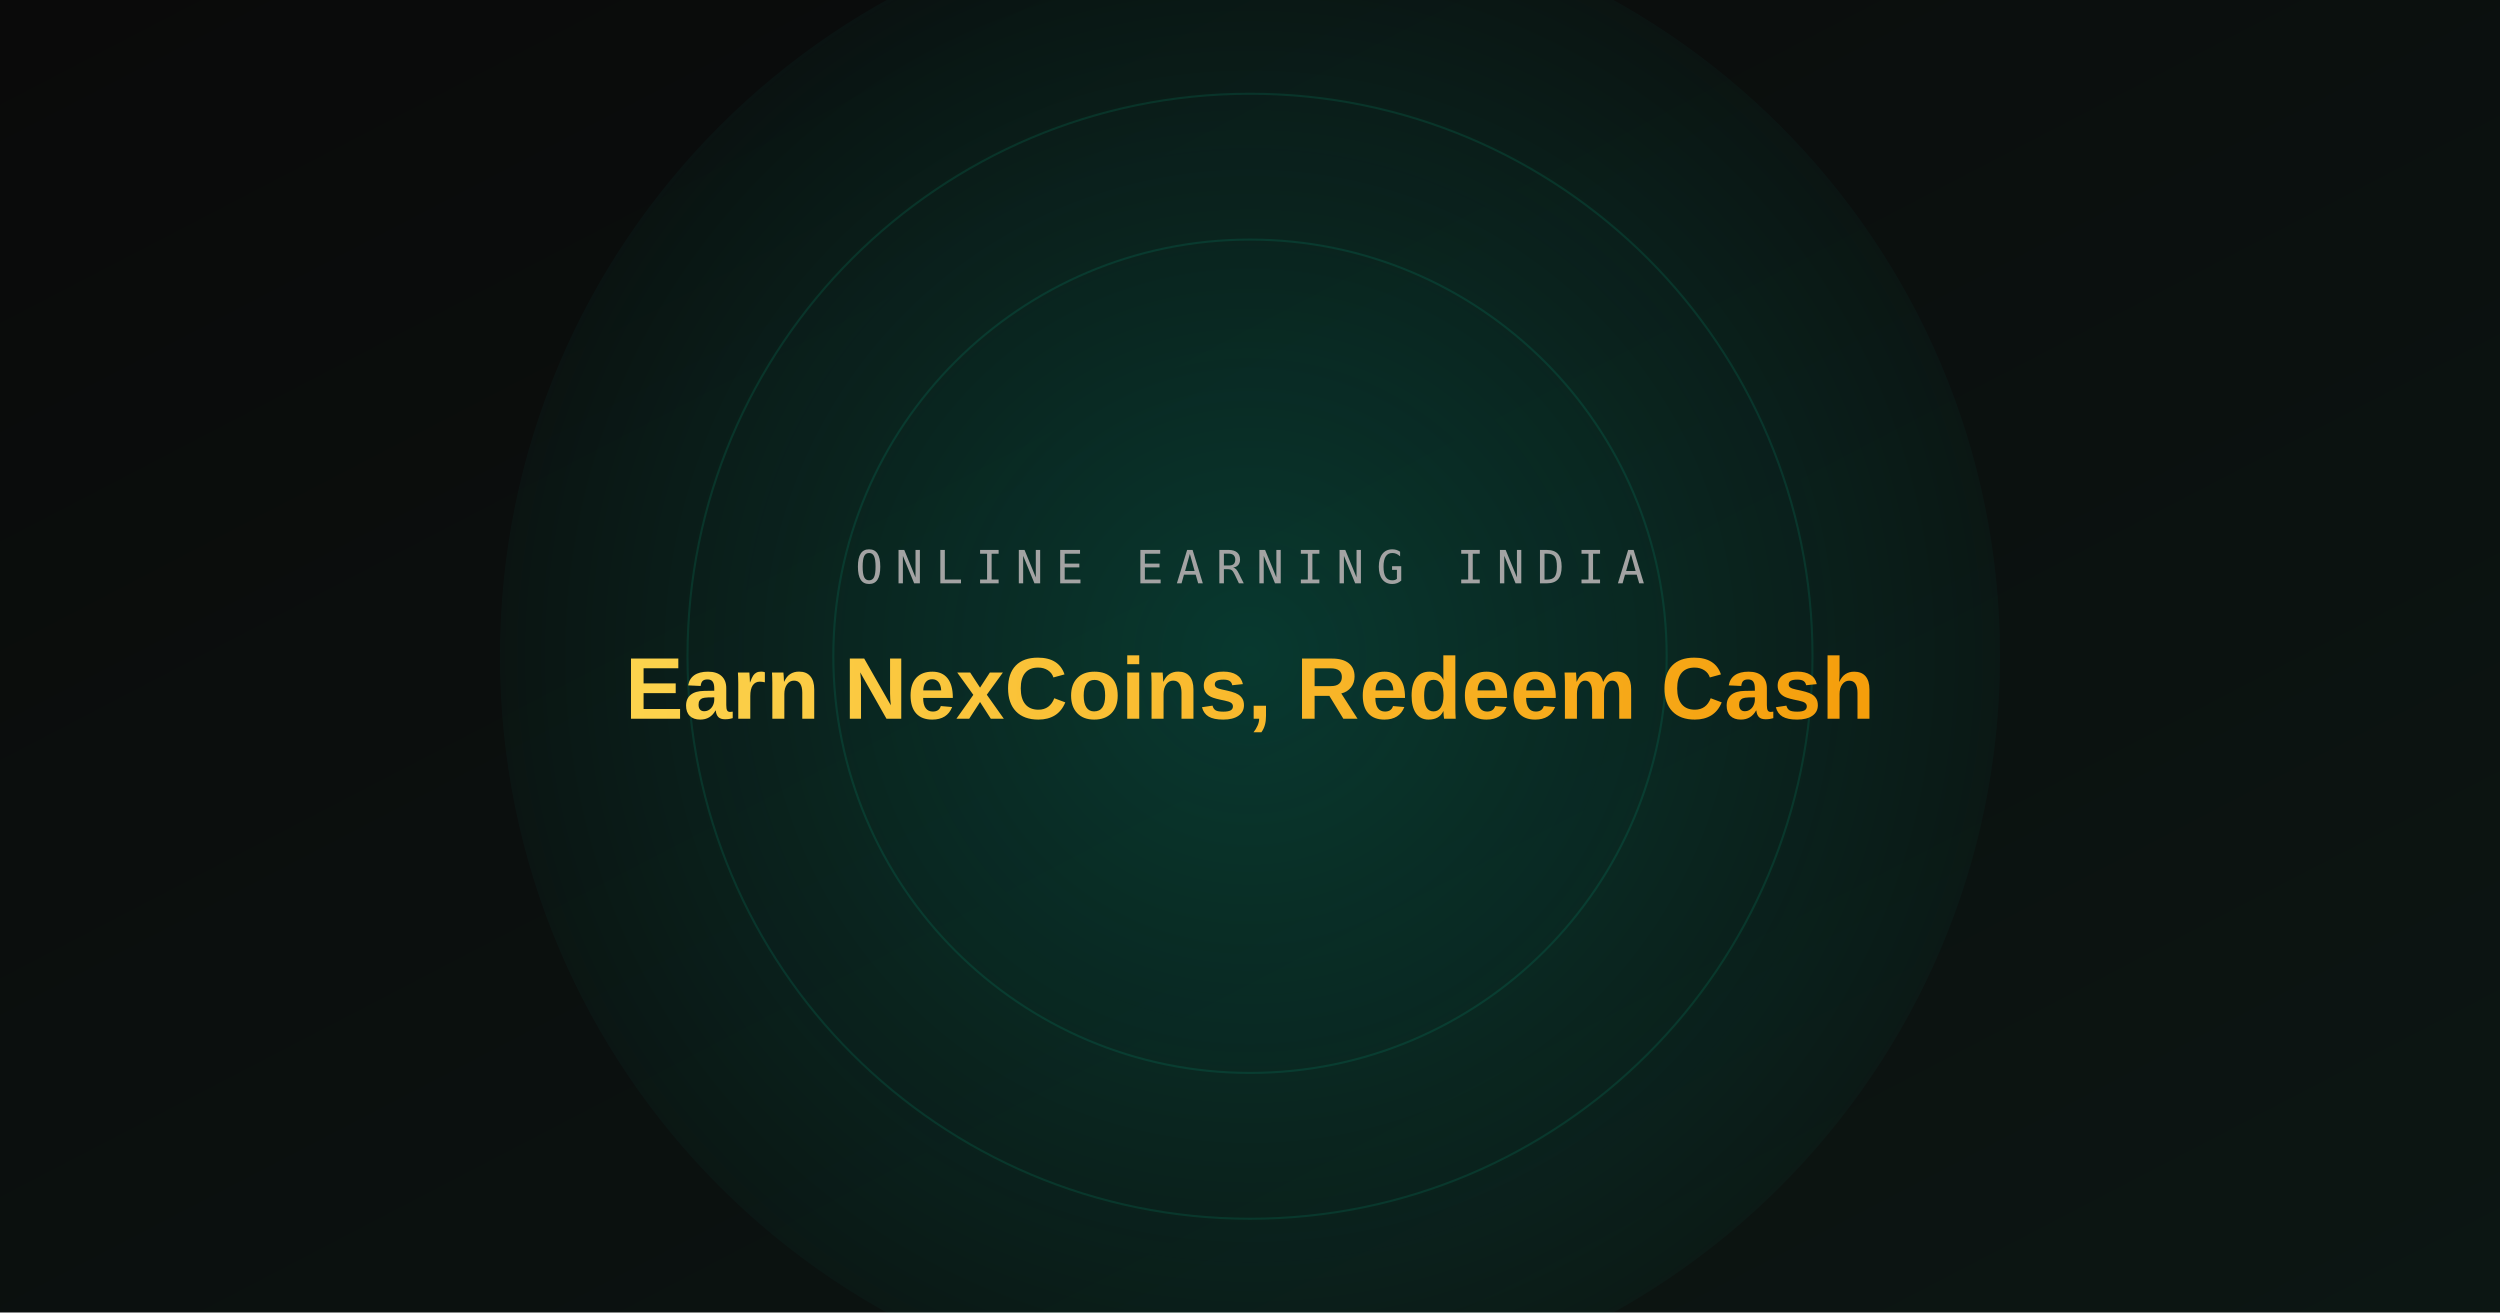
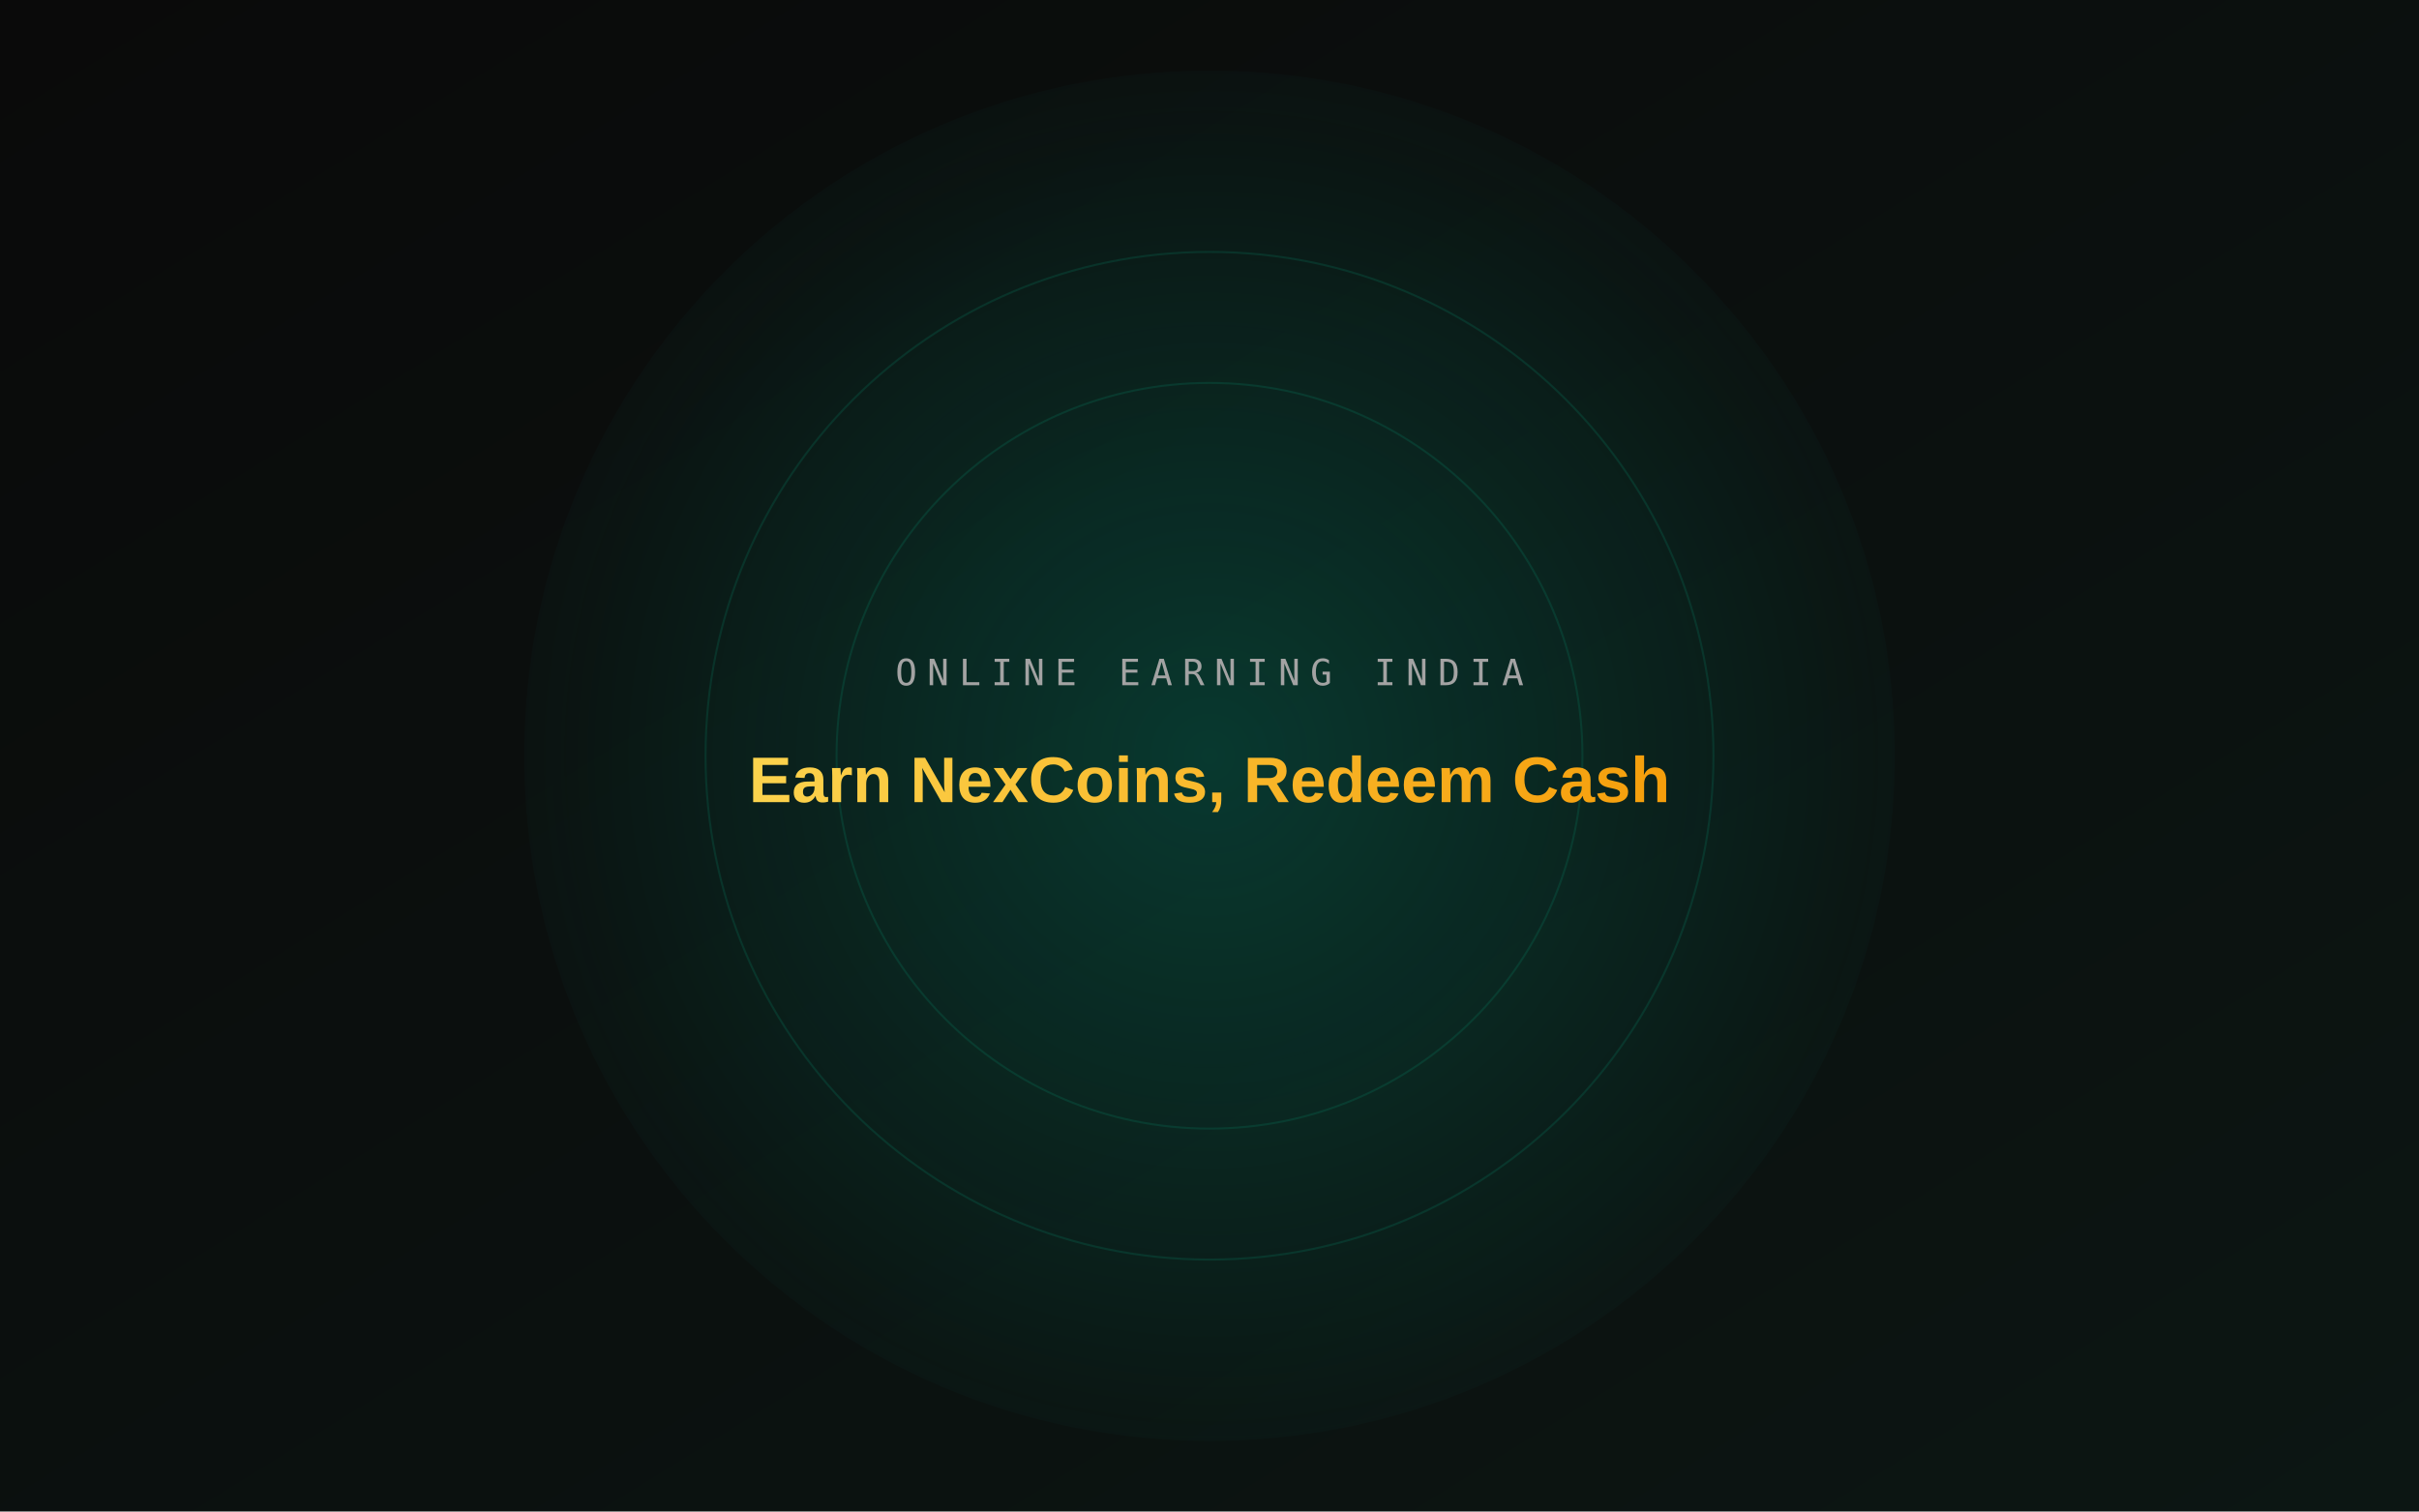
- <svg xmlns="http://www.w3.org/2000/svg" width="1200" height="630" viewBox="0 0 1200 630">
+ <svg xmlns="http://www.w3.org/2000/svg" width="1200" height="750" viewBox="0 0 1200 750">
  <defs>
    <linearGradient id="bg2" x1="0" y1="0" x2="1" y2="1">
      <stop offset="0%" stop-color="#0a0a0a" />
      <stop offset="100%" stop-color="#0c1613" />
    </linearGradient>
-     <radialGradient id="glow2" cx="50%" cy="50%" r="60%">
+     <radialGradient id="glow2" cx="50%" cy="50%" r="55%">
      <stop offset="0%" stop-color="#02b491" stop-opacity="0.25" />
      <stop offset="100%" stop-color="#02b491" stop-opacity="0" />
    </radialGradient>
    <linearGradient id="text2" x1="0" y1="0" x2="1" y2="0">
      <stop offset="0%" stop-color="#fcd34d" />
      <stop offset="100%" stop-color="#f59e0b" />
    </linearGradient>
  </defs>
-   <rect width="1200" height="630" fill="url(#bg2)" />
-   <circle cx="600" cy="315" r="360" fill="url(#glow2)" />
+   <rect width="1200" height="750" fill="url(#bg2)" />
+   <circle cx="600" cy="375" r="340" fill="url(#glow2)" />
  <g fill="none" stroke="#02b491" stroke-opacity="0.15" stroke-width="1">
-     <circle cx="600" cy="315" r="270" />
-     <circle cx="600" cy="315" r="200" />
+     <circle cx="600" cy="375" r="250" />
+     <circle cx="600" cy="375" r="185" />
  </g>
-   <text x="600" y="280" text-anchor="middle" font-family="monospace" font-size="22" letter-spacing="6" fill="#a3a3a3">ONLINE EARNING INDIA</text>
-   <text x="600" y="345" text-anchor="middle" font-family="Arial, sans-serif" font-size="42" font-weight="700" fill="url(#text2)">Earn NexCoins, Redeem Cash</text>
+   <text x="600" y="340" text-anchor="middle" font-family="monospace" font-size="18" letter-spacing="5" fill="#a3a3a3">ONLINE EARNING INDIA</text>
+   <text x="600" y="398" text-anchor="middle" font-family="Arial, sans-serif" font-size="32" font-weight="700" fill="url(#text2)">Earn NexCoins, Redeem Cash</text>
</svg>
